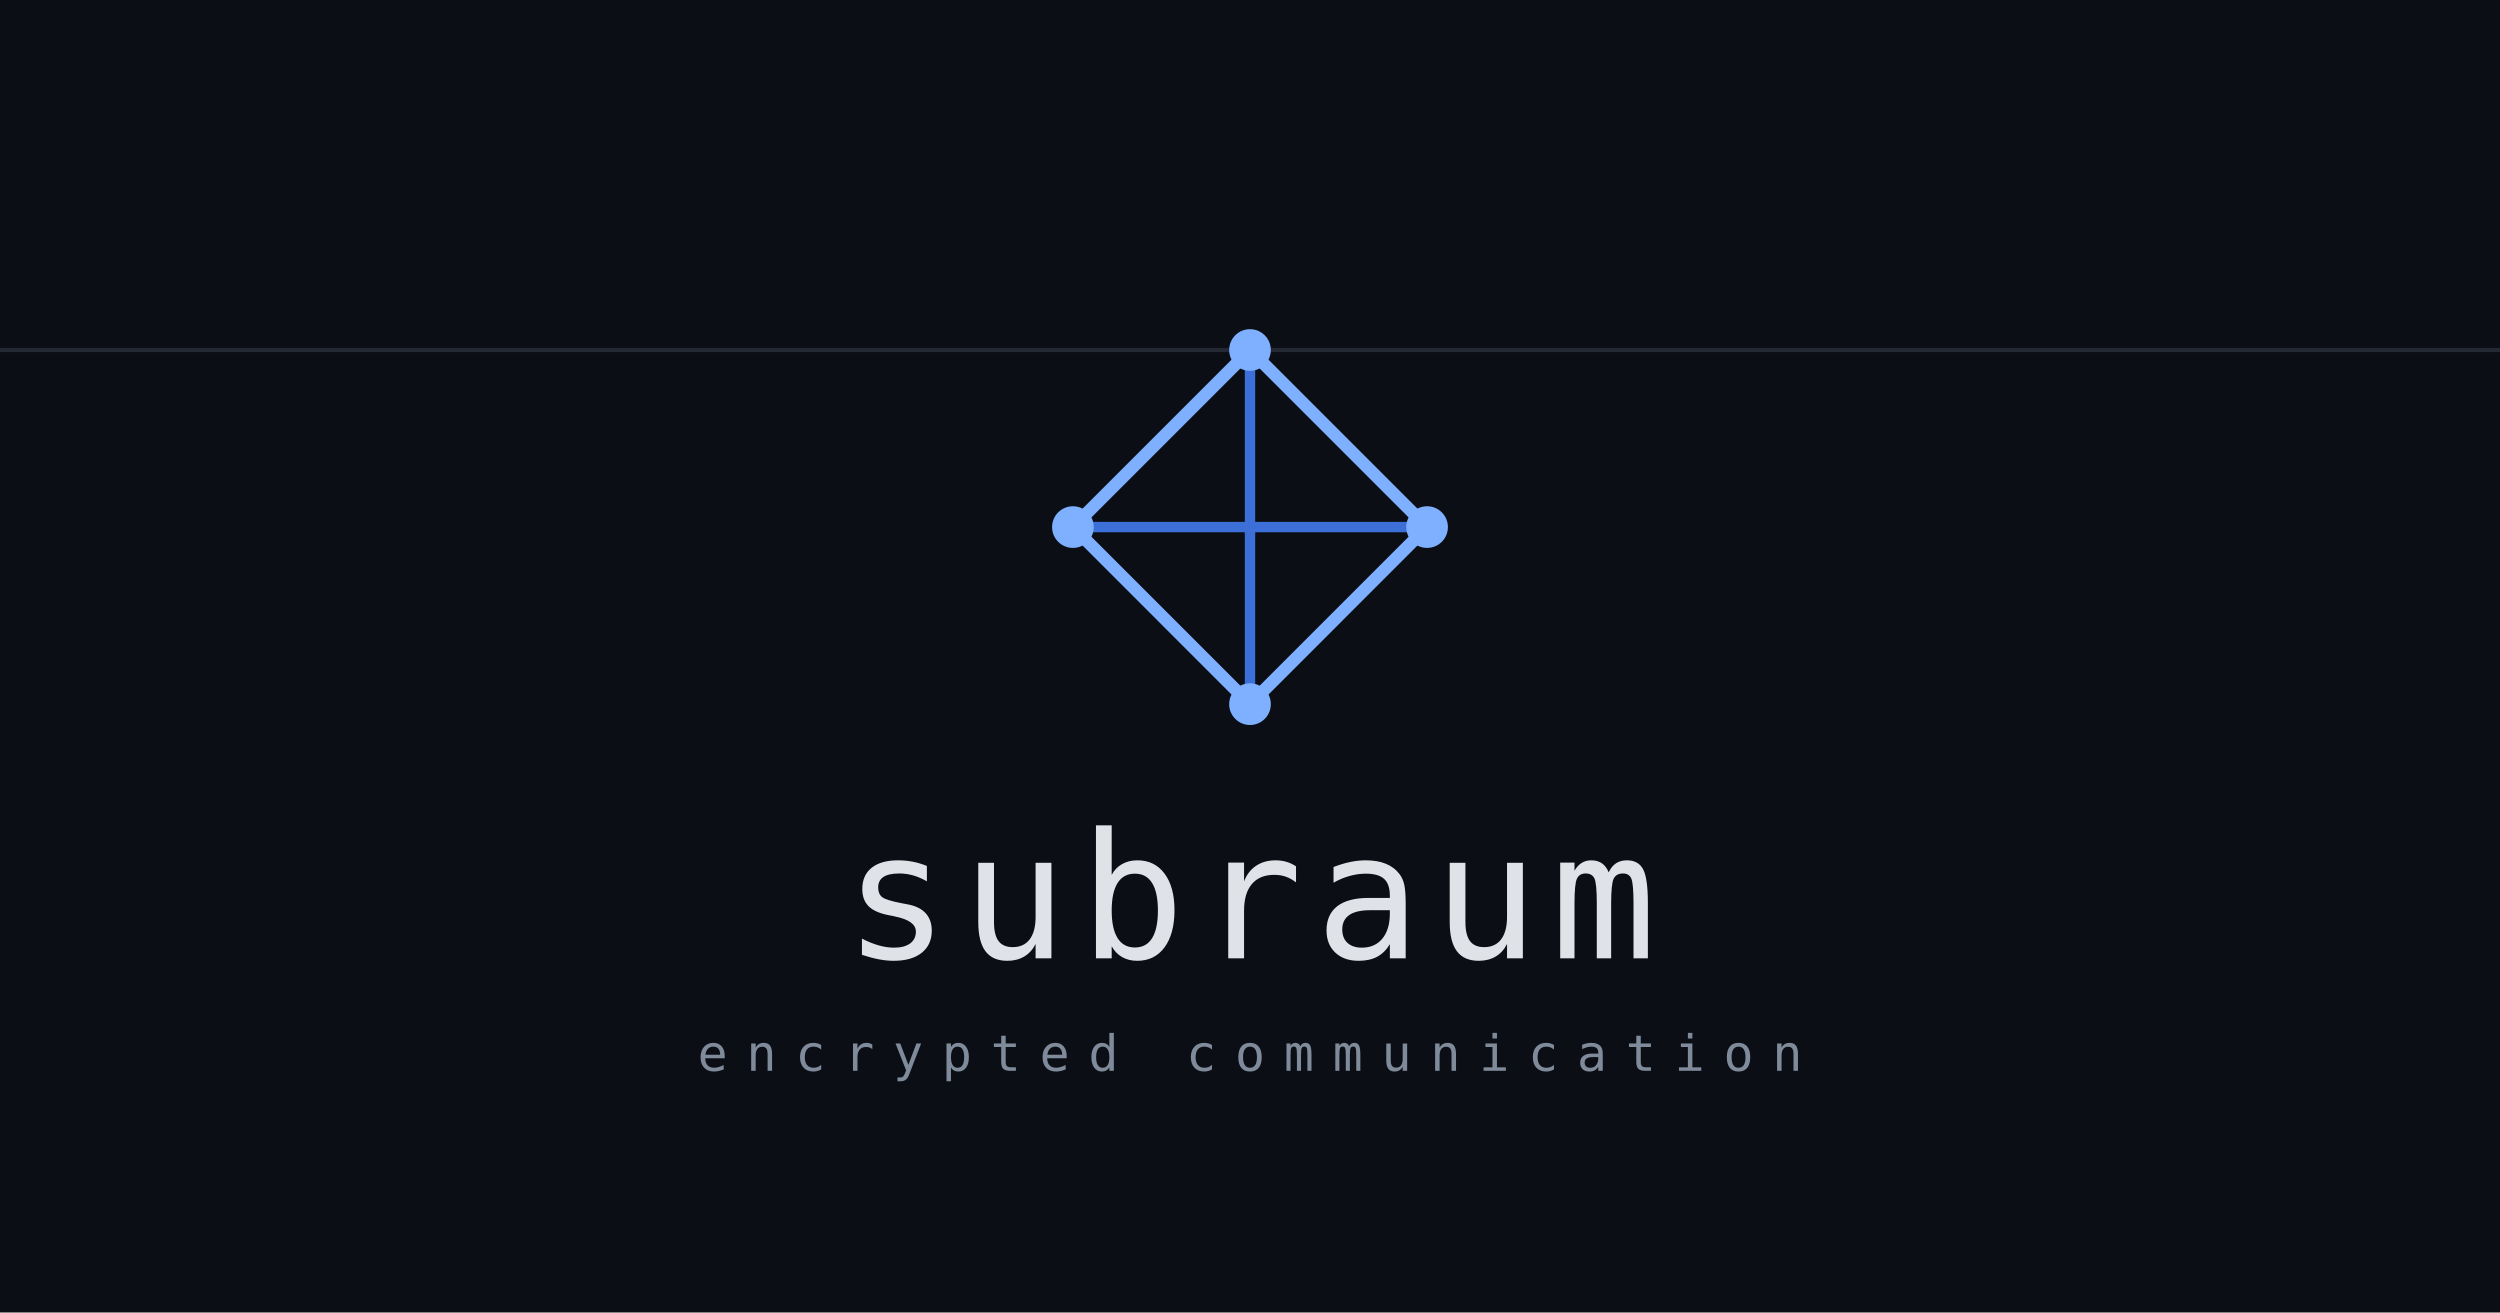
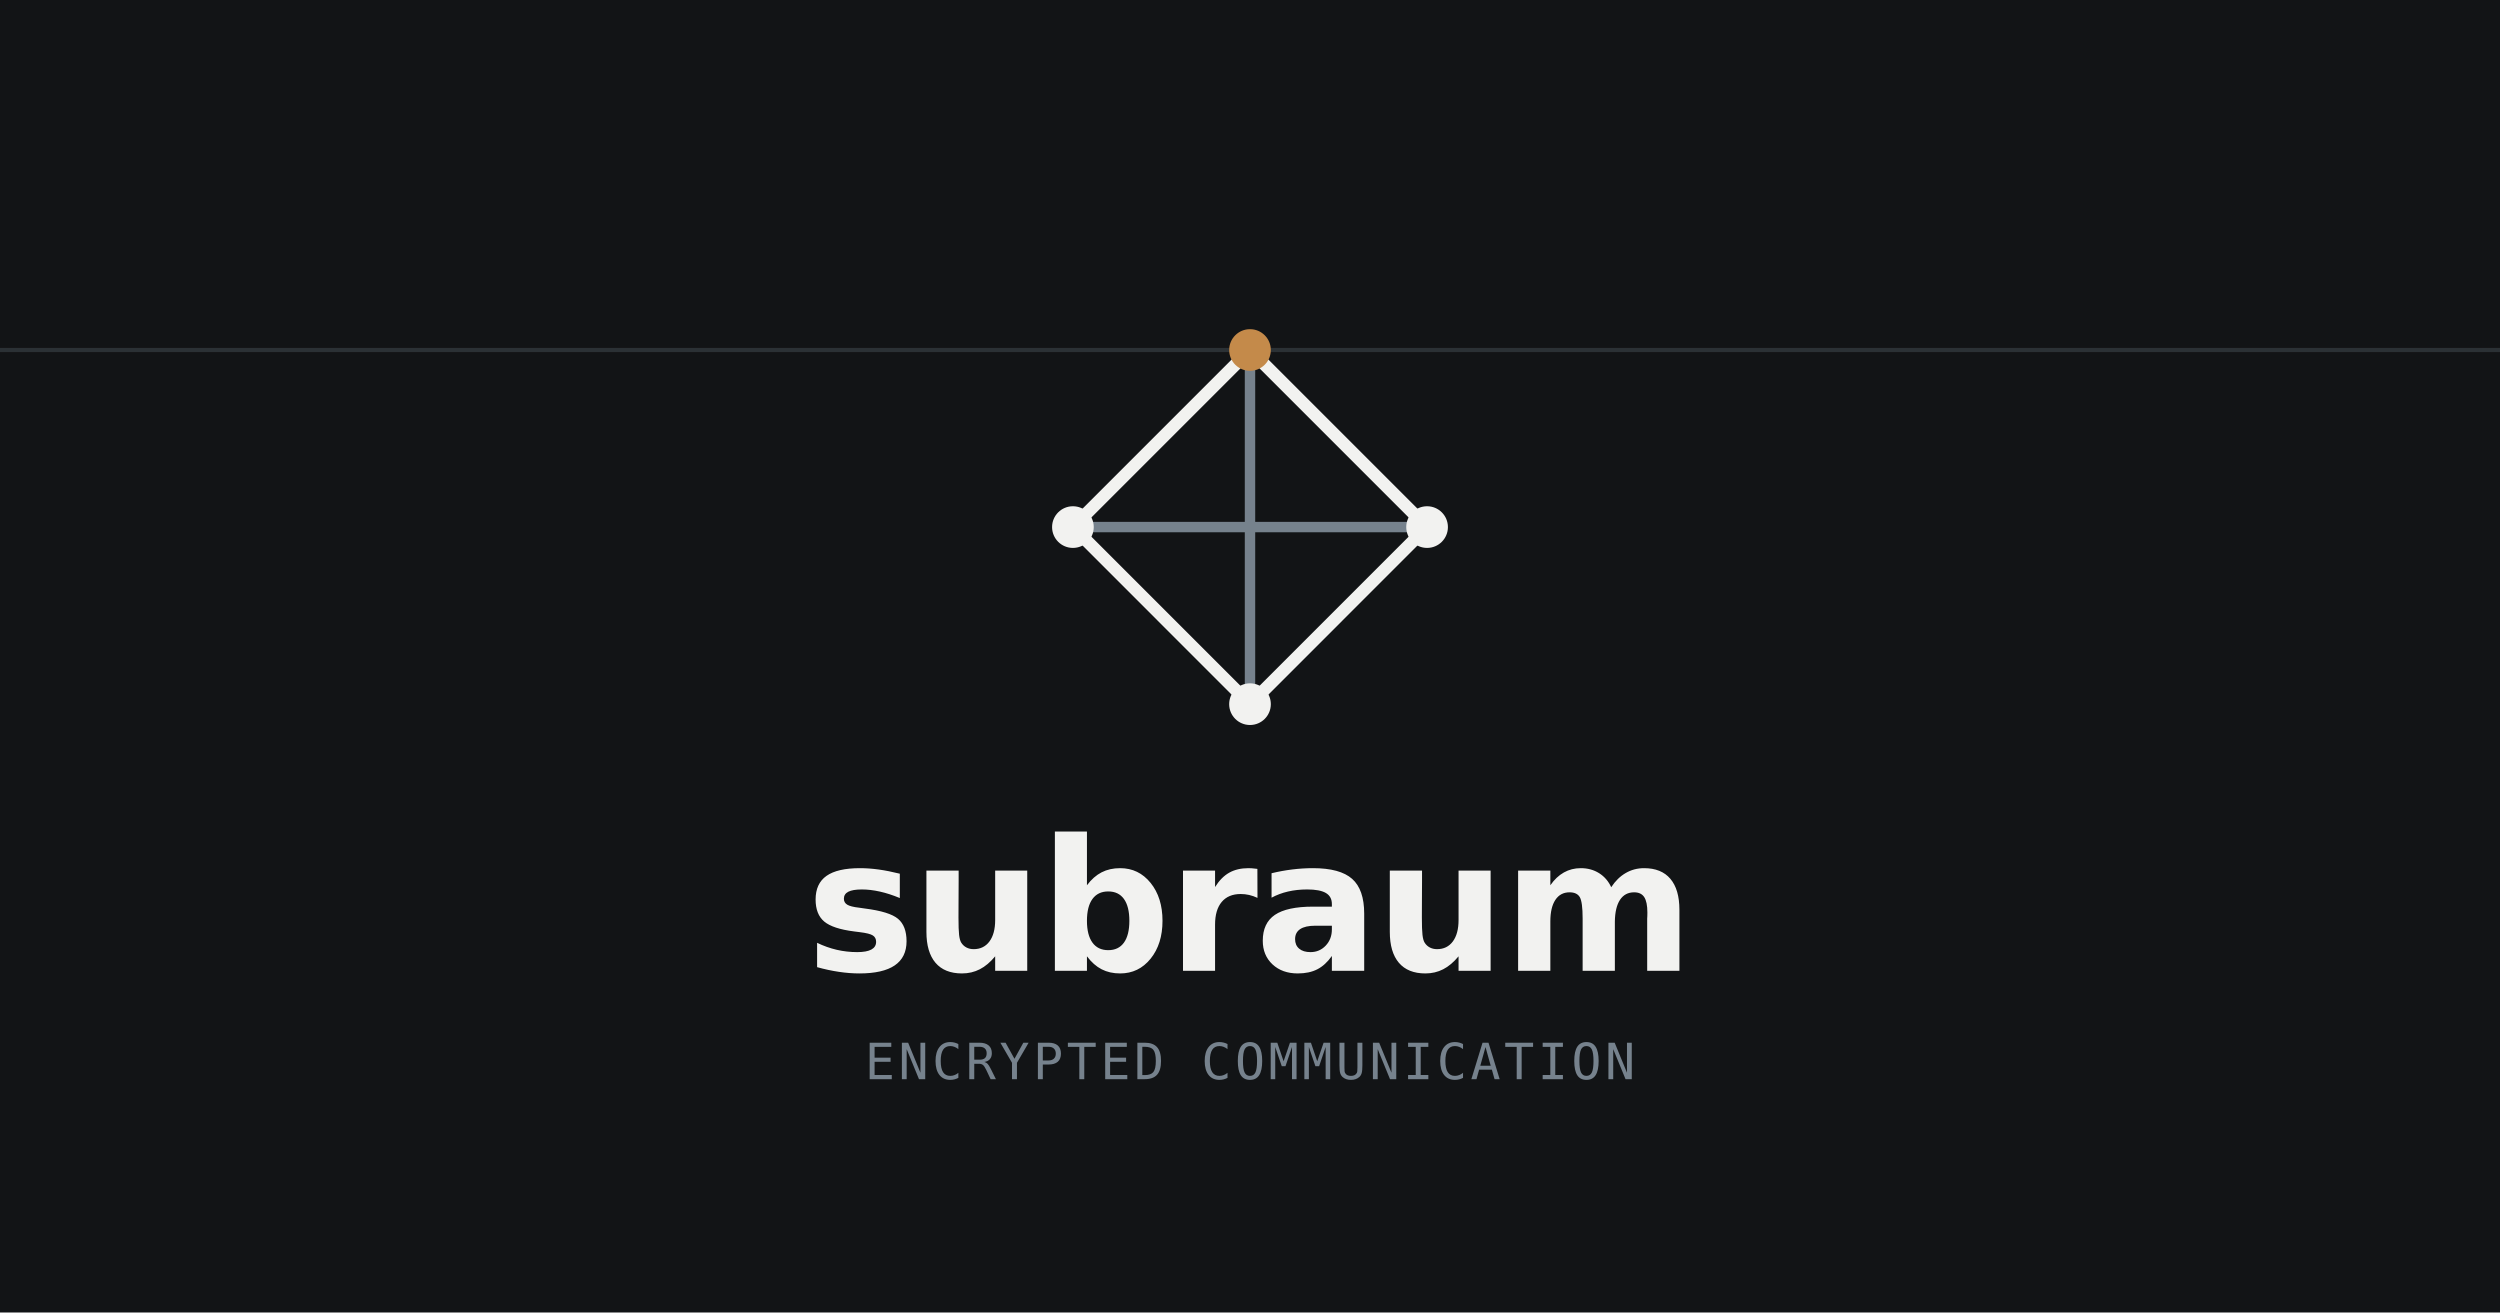
<svg xmlns="http://www.w3.org/2000/svg" viewBox="0 0 1200 630" width="1200" height="630">
-   <rect width="1200" height="630" fill="#0B0E14" />
-   <line x1="0" y1="168" x2="1200" y2="168" stroke="#242833" stroke-width="2" />
+   <rect width="1200" height="630" fill="#121416" />
+   <line x1="0" y1="168" x2="1200" y2="168" stroke="#2B3135" stroke-width="2" />
  <g fill="none" stroke-linecap="round">
-     <path d="M600 168 V338 M515 253 H685" stroke="#3D6FD8" stroke-width="5" />
-     <path d="M600 168 L685 253 L600 338 L515 253 Z" stroke="#7FB0FF" stroke-width="6" stroke-linejoin="round" />
+     <path d="M600 168 V338 M515 253 H685" stroke="#76828D" stroke-width="5" />
+     <path d="M600 168 L685 253 L600 338 L515 253 Z" stroke="#F2F2F0" stroke-width="6" stroke-linejoin="round" />
  </g>
-   <g fill="#7FB0FF">
-     <circle cx="600" cy="168" r="10" />
+   <g fill="#F2F2F0">
    <circle cx="685" cy="253" r="10" />
    <circle cx="600" cy="338" r="10" />
    <circle cx="515" cy="253" r="10" />
  </g>
-   <text x="600" y="460" text-anchor="middle" fill="#DFE3E8" font-family="JetBrains Mono, DejaVu Sans Mono, monospace" font-size="84" font-weight="500" letter-spacing="6">subraum</text>
-   <text x="600" y="514" text-anchor="middle" fill="#7F8A9A" font-family="JetBrains Mono, DejaVu Sans Mono, monospace" font-size="24" font-weight="400" letter-spacing="9">encrypted communication</text>
+   <circle cx="600" cy="168" r="10" fill="#C48A4A" />
+   <text x="600" y="466" text-anchor="middle" fill="#F2F2F0" font-family="Space Grotesk, DejaVu Sans, sans-serif" font-size="88" font-weight="700" letter-spacing="-1.5">subraum</text>
+   <text x="600" y="518" text-anchor="middle" fill="#76828D" font-family="IBM Plex Mono, DejaVu Sans Mono, monospace" font-size="24" font-weight="400" letter-spacing="1.7">ENCRYPTED COMMUNICATION</text>
</svg>
